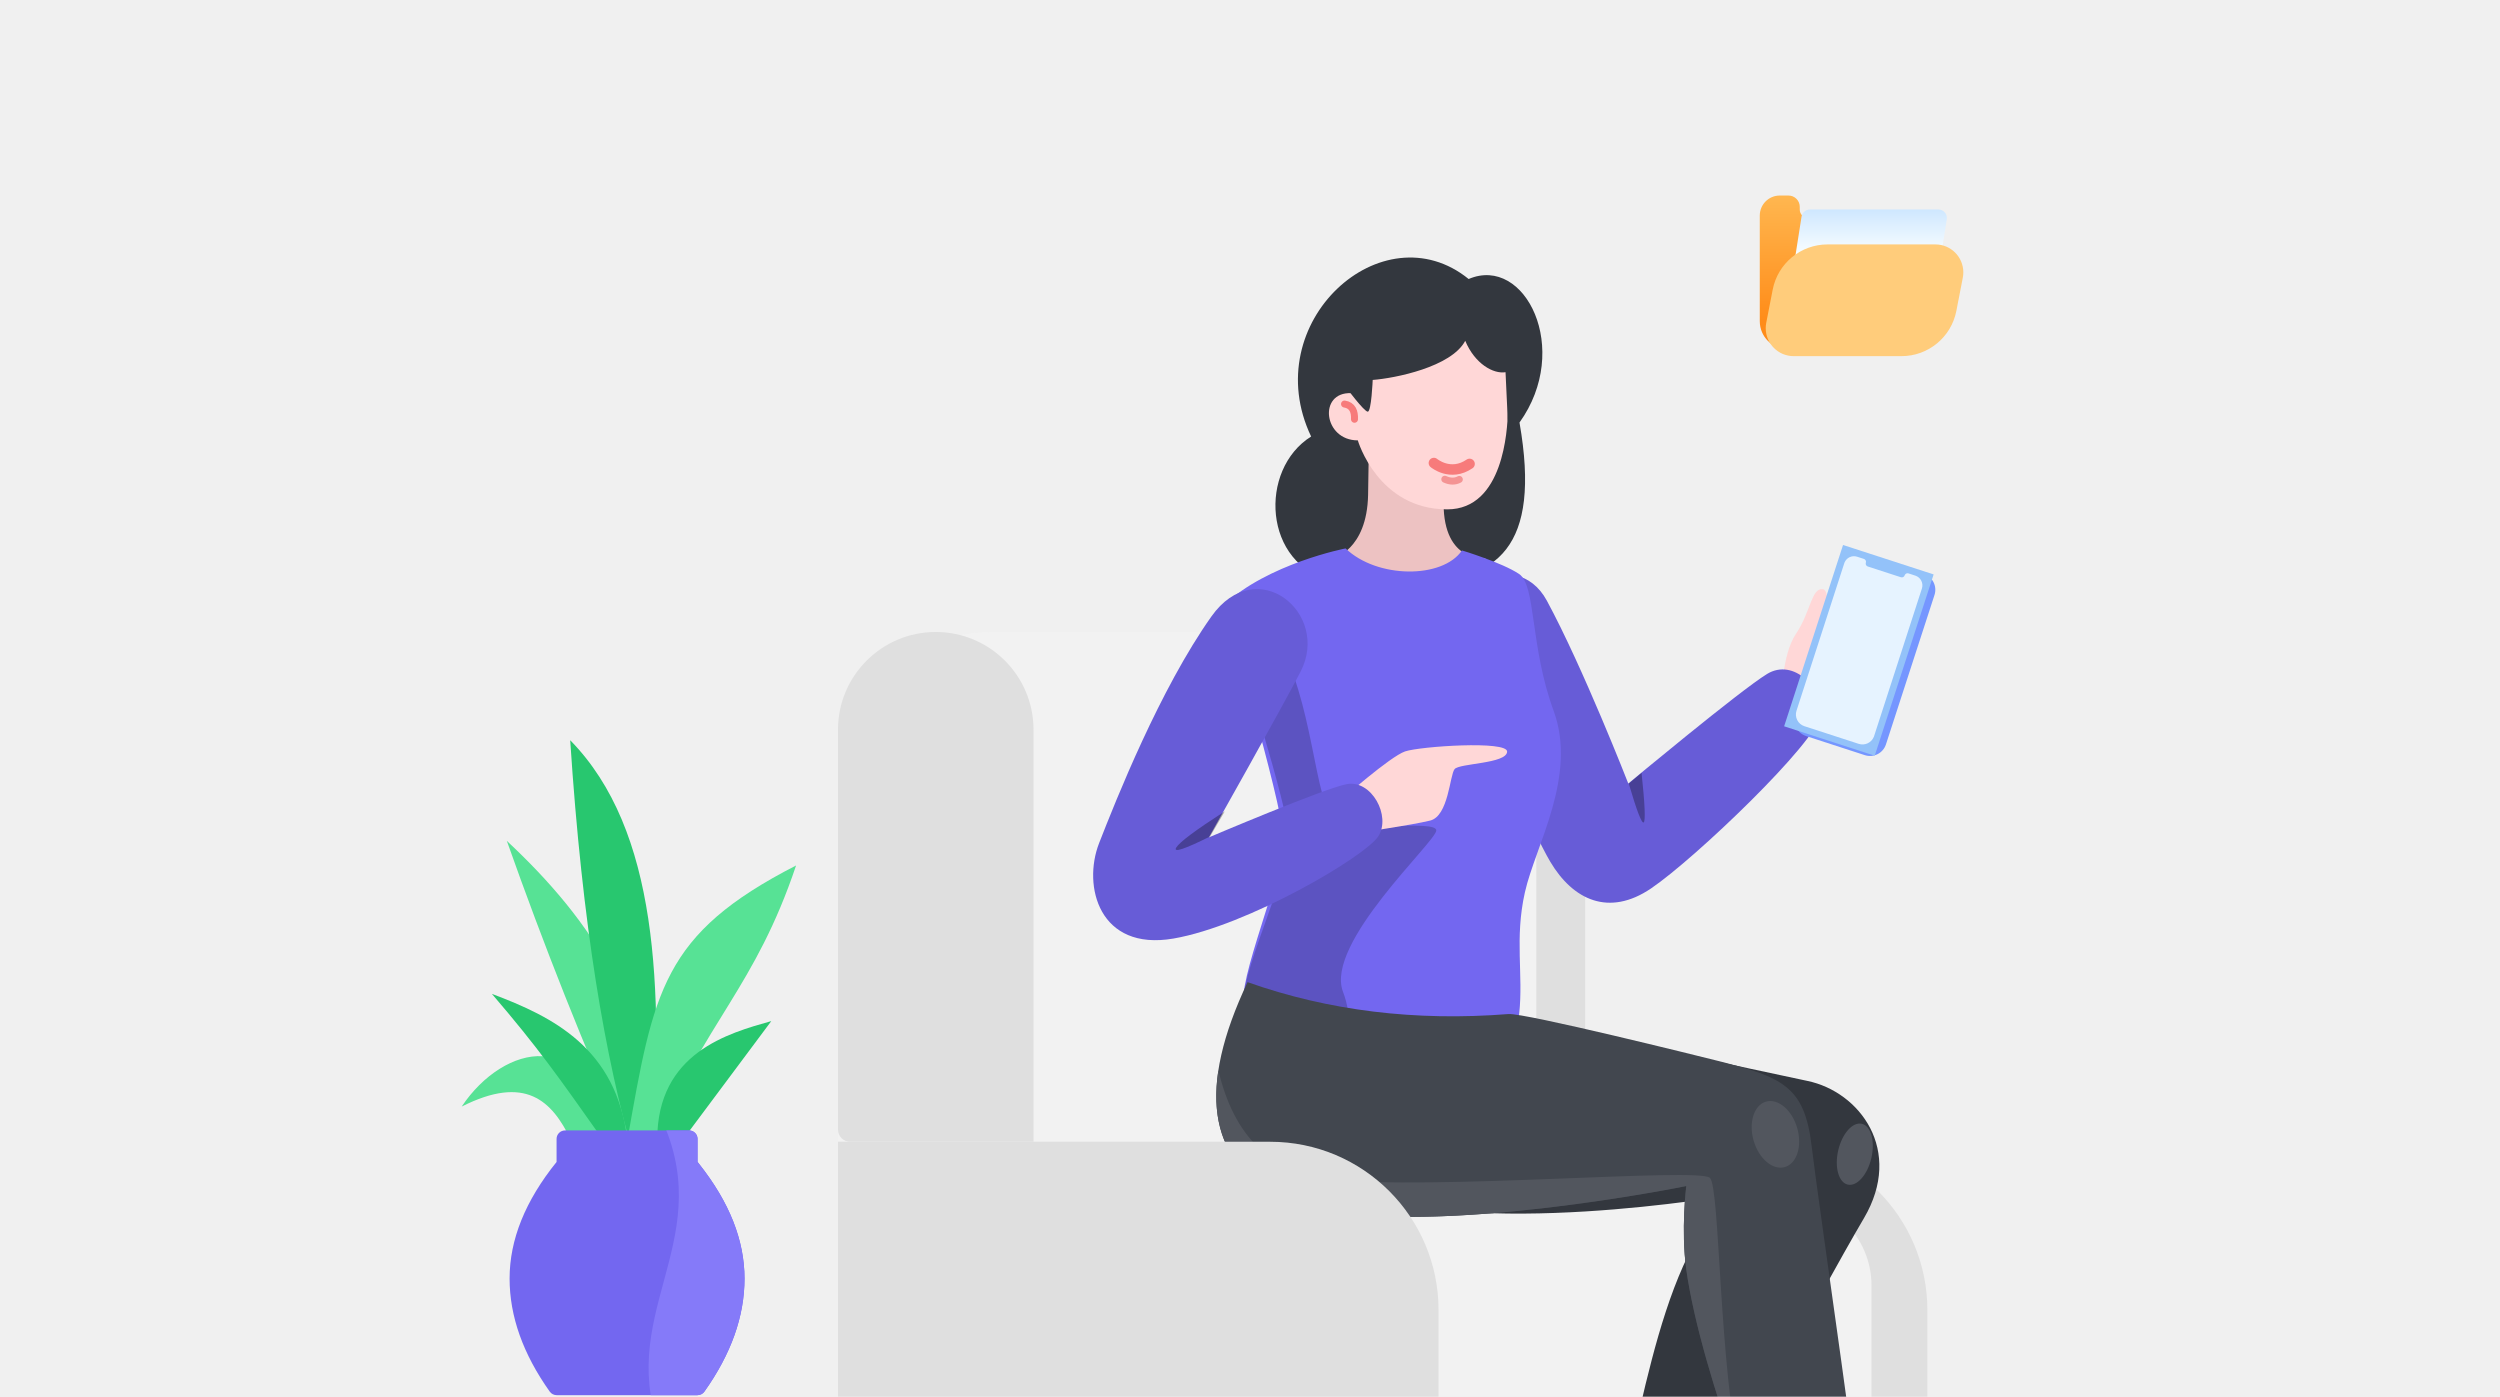
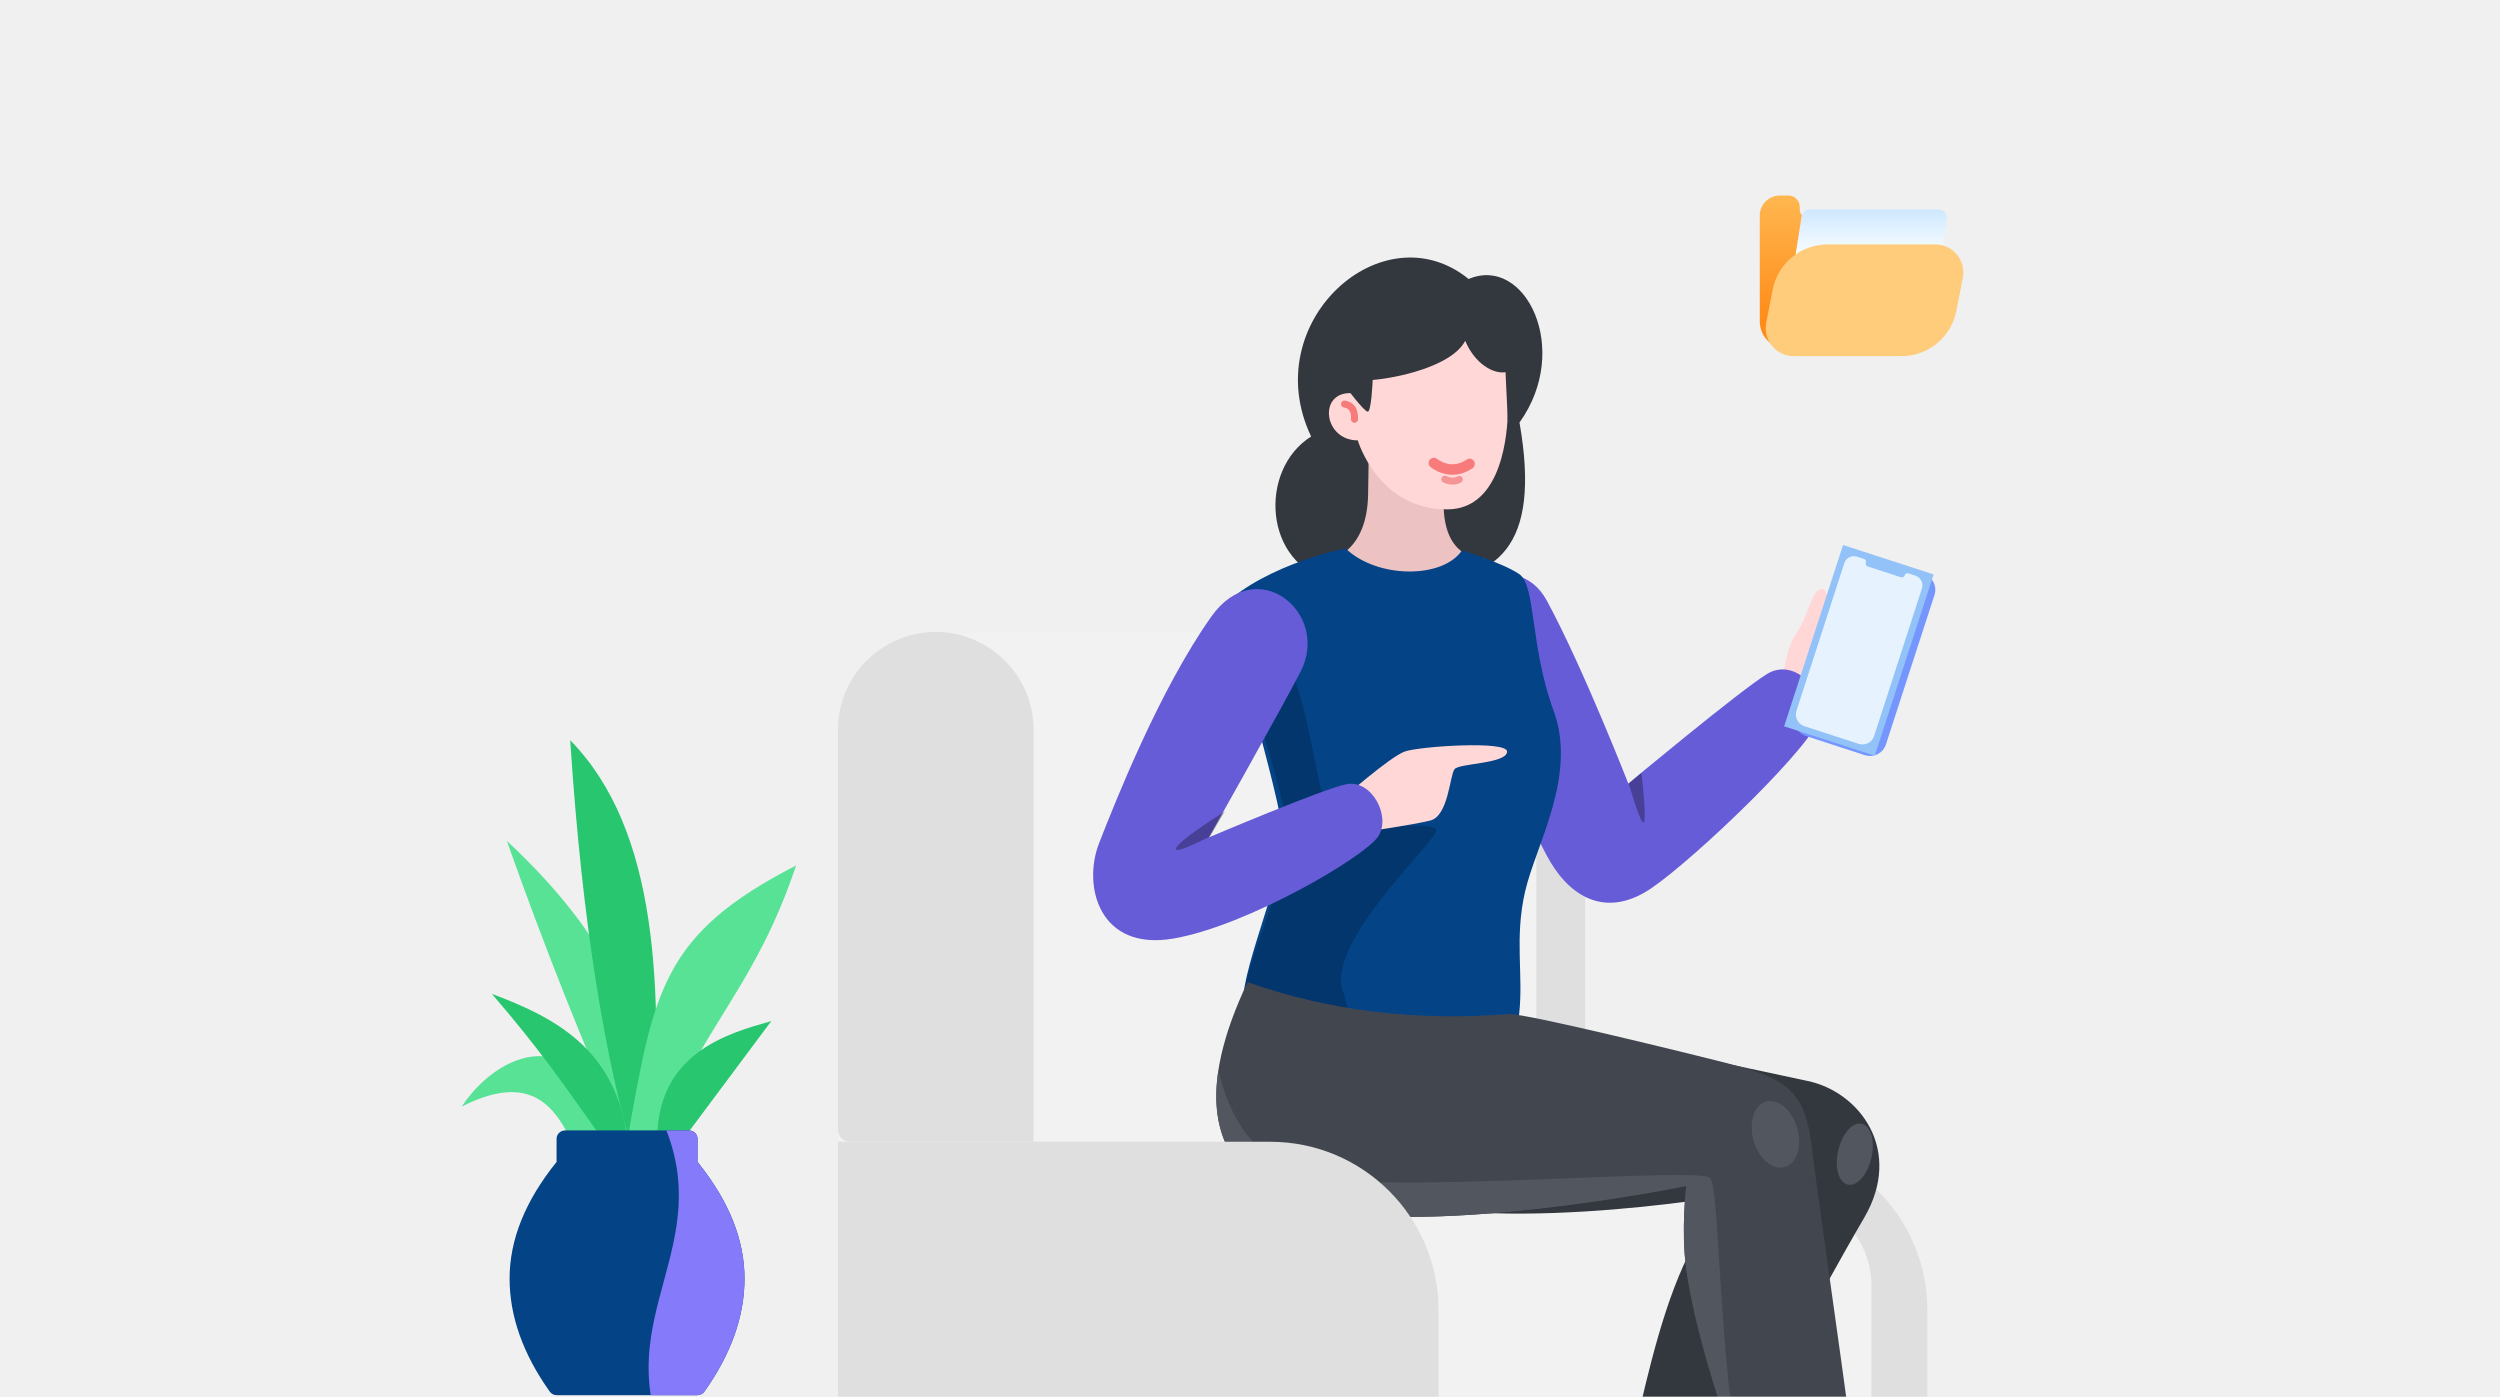
<svg xmlns="http://www.w3.org/2000/svg" xmlns:xlink="http://www.w3.org/1999/xlink" width="358px" height="200px" viewBox="0 0 358 200" version="1.1">
  <defs>
    <path d="M6,0 L352,0 C355.314,-6.08718376e-16 358,2.686 358,6 L358,200 L358,200 L0,200 L0,6 C-4.05812251e-16,2.686 2.686,6.08718376e-16 6,0 Z" id="path-1" />
    <linearGradient x1="50%" y1="81.177%" x2="50%" y2="-34.513%" id="linearGradient-3">
      <stop stop-color="#FF8C19" offset="0%" />
      <stop stop-color="#FFC967" offset="100%" />
    </linearGradient>
    <linearGradient x1="62.11%" y1="31.381%" x2="62.11%" y2="-27.478%" id="linearGradient-4">
      <stop stop-color="#F8FDFF" offset="0%" />
      <stop stop-color="#AAD4FF" offset="100%" />
    </linearGradient>
    <path d="M7.952,0.064 L25.69,0.064 C26.366,0.064 26.914,0.603 26.914,1.268 L26.914,4.578 C31.399,10.144 33.642,15.71 33.642,21.277 C33.642,26.672 31.727,32.066 27.896,37.461 C27.668,37.784 27.293,37.976 26.894,37.976 L6.749,37.976 C6.349,37.976 5.975,37.784 5.746,37.461 C1.915,32.066 0,26.672 0,21.277 C0,15.815 2.159,10.354 6.477,4.893 L6.728,4.578 L6.728,1.268 C6.728,0.603 7.276,0.064 7.952,0.064 Z" id="path-5" />
  </defs>
  <g id="📝-Pages-New" stroke="none" stroke-width="1" fill="none" fill-rule="evenodd">
    <g id="Knowledge-Base" transform="translate(-1052, -791)">
      <g id="Illustration" transform="translate(1052, 791)">
        <mask id="mask-2" fill="white">
          <use xlink:href="#path-1" />
        </mask>
        <g id="Mask" />
        <g mask="url(#mask-2)">
          <g transform="translate(178, 136.5) scale(-1, 1) translate(-178, -136.5) translate(66, 28)">
            <path d="M38.111,135.5 L100,135.5 L100,135.5 L100,201.5 C100,203.709 98.209,205.5 96,205.5 L18,205.5 C15.791,205.5 14,203.709 14,201.5 L14,159.611 C14,146.295 24.795,135.5 38.111,135.5 Z" id="Rectangle" fill="#DFDFDF" />
            <path d="M86.58,62.796 L100,62.5 L100,62.5 L100,142.5 L63,142.5 L63,86.901 C63,73.792 73.474,63.084 86.58,62.796 Z" id="Rectangle" fill="#DFDFDF" />
            <path d="M94.111,62.5 L148.16,62.5 C160.222,62.5 170,72.278 170,84.34 L170,141.753 C170,142.718 169.218,143.5 168.253,143.5 L70,143.5 L70,143.5 L70,86.611 C70,73.295 80.795,62.5 94.111,62.5 Z" id="Rectangle" fill="#F2F2F2" />
            <path d="M156,62.5 C163.732,62.5 170,68.768 170,76.5 L170,133.753 C170,134.718 169.218,135.5 168.253,135.5 L142,135.5 L142,135.5 L142,76.5 C142,68.768 148.268,62.5 156,62.5 Z" id="Rectangle" fill="#DFDFDF" />
            <path d="M34.6,143.5 L96,143.5 L96,143.5 L96,196.5 L22,196.5 L22,156.1 C22,149.141 27.641,143.5 34.6,143.5 Z" id="Rectangle" fill="#F2F2F2" />
            <g id="Wom1.4" stroke-width="1" fill="none" transform="translate(67, 112.5) scale(-1, 1) translate(-67, -112.5) translate(0, 8.5)">
              <g id="Head" transform="translate(26.64127, 0.378756)">
                <path d="M8.147,46.319 C-1.785,44.004 -2.439,30.361 5.112,25.629 C-2.676,9.292 15.333,-6.928 27.669,3.075 C35.756,-0.389 42.476,13.129 34.951,23.628 C38.106,41.654 31.685,46.314 20.109,46.512 L8.147,46.319 Z" id="Path" fill="#33373E" />
                <path d="M8.271,43.06 C8.271,43.06 13.102,41.925 13.27,34.003 C13.437,26.08 13.32,23.376 13.32,23.376 L23.962,23.184 C23.962,23.184 24.078,32.013 24.08,35.207 C24.084,43.785 30.057,43.06 30.057,43.06 C30.057,43.06 28.815,50.016 19.172,50.558 C11.642,50.983 8.271,43.06 8.271,43.06 Z" id="Path" fill="#EDC2C2" />
                <path d="M10.839,19.42 C6.091,19.236 6.866,26.191 11.797,26.182 C11.797,26.182 14.662,36.062 24.607,36.062 C32.684,36.062 33.209,24.546 33.282,22.249 C33.361,19.8 33.371,11.753 33.371,11.753 L10.654,11.742 L10.839,19.42 Z" id="Path" fill="#FFD7D7" />
                <path d="M22.866,28.633 C22.866,28.633 24.498,31.274 27.688,30.334" id="Path" stroke="#F77B7B" stroke-width="1.5" stroke-linecap="round" transform="translate(25.27694, 29.58442) rotate(-18) translate(-25.27694, -29.58442) " />
                <path d="M24.249,31.785 C24.998,32.099 25.708,32.099 26.329,31.738" id="Path" stroke="#F49494" stroke-linecap="round" transform="translate(25.28918, 31.87678) rotate(2) translate(-25.28918, -31.87678) " />
                <path d="M11.057,23.277 C11.356,22.201 11.224,21.261 10.156,20.832" id="Path-8" stroke="#F77B7B" stroke-linecap="round" transform="translate(10.6761, 22.05471) rotate(-13) translate(-10.6761, -22.05471) " />
                <path d="M10.088,18.56 C10.088,18.56 12.69,22.055 13.217,22.073 C13.744,22.092 13.929,17.529 13.929,17.529 C17.121,17.285 25.199,15.675 27.18,11.924 C28.564,15.234 31.212,16.703 32.951,16.421 L33.281,23.452 L34.093,9.317 L9.451,9.317 L10.088,18.56 Z" id="Path" fill="#33373E" />
              </g>
              <g id="LLeg" transform="translate(30.04037, 107.25)" fill="#33373E">
                <path d="M16.635,0.026 C24.043,0.357 65.276,9.483 72.767,11.034 C80.258,12.584 86.591,20.974 80.879,30.689 C74.463,41.595 57.909,72.567 53.889,79.549 C51.9,83.005 41.864,81.067 44.221,75.267 C48.616,64.455 50.657,37.292 61.861,27.388 C61.861,27.388 24.181,33.951 7.905,26.434 C-3.924,20.969 -1.248,-0.775 16.635,0.026 Z" id="Path" />
              </g>
              <g id="LArm" transform="translate(52.38391, 45.76)">
                <path d="M46.782,17.675 C46.782,17.675 46.699,11.643 48.807,8.49 C50.916,5.338 50.999,1.989 52.595,2.099 C54.191,2.208 52.611,9.992 52.611,9.992 C52.611,9.992 54.636,9.218 56.09,8.239 C57.545,7.26 61.955,2.432 62.986,3.288 C64.734,4.745 61.919,12.967 60.386,14.61 C58.848,16.255 50.445,21.661 50.445,21.661 L46.782,17.675 Z" id="Path" fill="#FFD7D7" />
                <path d="M1.256,14.061 C4.702,22.06 11.012,36.754 13.613,41.138 C16.873,46.628 22.014,49.047 28.033,44.973 C34.357,40.693 51.771,23.999 52.282,20.217 C52.788,16.435 48.526,11.898 44.669,14.247 C40.812,16.596 24.787,29.942 24.787,29.942 C24.787,29.942 18.32,13.351 13.117,3.74 C8.611,-4.575 -3.99,1.9 1.256,14.061 Z" id="Path" fill="#675CD7" />
                <path d="M24.854,29.951 C26.012,33.882 26.726,35.733 26.997,35.506 C27.268,35.278 27.164,32.913 26.687,28.41 L24.854,29.951 Z" id="Path" fill-opacity="0.303" fill="#000000" />
              </g>
              <g id="PhoneMini4" transform="translate(110.3976, 56.90821) scale(-1, 1) rotate(-18) translate(-110.3976, -56.90821) translate(102.3976, 42.40821)">
                <g id="Group-3" transform="translate(0, 0)">
                  <path d="M2.834,1.009 L11.674,1.009 C12.999,1.009 14.074,2.083 14.074,3.409 L14.074,25.909 C14.074,27.234 12.999,28.309 11.674,28.309 L2.834,28.309 C1.509,28.309 0.434,27.234 0.434,25.909 L0.434,3.409 C0.434,2.083 1.509,1.009 2.834,1.009 Z" id="Rectangle" fill="#7596FF" fill-rule="nonzero" />
                  <rect id="Rectangle" fill="#93C2F9" x="1.461" y="0.65" width="13.64" height="27.3" />
                  <path d="M3.899,1.625 L4.934,1.625 C5.145,1.625 5.32,1.777 5.356,1.977 L5.363,2.055 C5.363,2.292 5.555,2.484 5.793,2.484 L10.781,2.484 C10.991,2.484 11.167,2.332 11.203,2.132 L11.21,2.055 C11.21,1.817 11.402,1.625 11.639,1.625 L12.669,1.625 C13.433,1.625 14.06,2.214 14.121,2.964 L14.126,3.085 L14.126,3.085 L14.106,25.285 C14.104,26.254 13.319,27.038 12.351,27.04 L4.167,27.04 C3.241,27.041 2.482,26.323 2.418,25.412 L2.413,25.287 C2.413,25.286 2.413,25.285 2.415,25.285 L2.434,3.09 C2.435,2.281 3.091,1.625 3.899,1.625 Z" id="Rectangle" fill="#E6F3FF" fill-rule="nonzero" />
                </g>
              </g>
              <g id="Body" transform="translate(19.19922, 42.03301)">
-                 <path d="M0,8.15 C0,8.15 8.305,35.978 8.551,41.246 C8.797,46.514 1.758,61.997 2.957,65.911 C5.72,74.954 40.995,78.848 42.343,66.682 C42.971,61.009 41.663,55.917 43.17,49.231 C44.672,42.546 50.709,32.612 47.285,23.271 C43.861,13.931 44.778,5.29 42.329,3.657 C39.88,2.024 34.156,0.289 34.156,0.289 C31.372,4.389 21.973,4.329 17.489,-4.61852778e-14 C17.489,-4.61852778e-14 6.348,2.163 0,8.15 Z" id="Path" fill="#7367F0" />
+                 <path d="M0,8.15 C0,8.15 8.305,35.978 8.551,41.246 C8.797,46.514 1.758,61.997 2.957,65.911 C5.72,74.954 40.995,78.848 42.343,66.682 C42.971,61.009 41.663,55.917 43.17,49.231 C44.672,42.546 50.709,32.612 47.285,23.271 C43.861,13.931 44.778,5.29 42.329,3.657 C39.88,2.024 34.156,0.289 34.156,0.289 C31.372,4.389 21.973,4.329 17.489,-4.61852778e-14 C17.489,-4.61852778e-14 6.348,2.163 0,8.15 Z" id="Path" fill="#044386" />
                <path d="M7.442,12.657 C12.978,21.448 12.961,36.755 15.934,38.76 C18.907,40.764 30.479,38.797 30.479,40.385 C30.479,41.972 14.488,56.522 17.113,63.477 C18.487,67.119 18.115,70.377 15.994,73.251 L15.302,73.1 C9.002,71.675 3.936,69.117 2.957,65.911 C1.758,61.997 9.609,46.514 9.363,41.246 C9.154,36.774 2.553,16.046 0.563,9.882 C2.183,7.021 4.476,7.946 7.442,12.657 Z" id="Path" fill-opacity="0.199" fill="#000000" />
              </g>
              <g id="RArm" transform="translate(0, 47.85625)">
                <path d="M36.081,30.158 C36.081,30.158 43.076,23.962 45.217,23.243 C47.359,22.524 59.9,21.661 59.821,23.285 C59.731,25.026 52.995,24.926 52.297,25.782 C51.599,26.638 51.44,32.491 48.802,33.148 C46.169,33.805 38.275,34.938 38.275,34.938 L36.081,30.158 Z" id="Path" fill="#FFD7D7" />
                <path d="M17.471,3.926 C10.102,14.334 3.81,30.189 1.395,36.371 C-1.021,42.552 1.416,51.876 12.036,50.045 C22.637,48.22 39.504,38.3 41.37,35.406 C43.237,32.513 40.401,27.247 36.831,27.937 C33.523,28.574 17.116,35.556 17.116,35.556 C17.116,35.556 27.672,16.832 30.249,11.813 C34.554,3.431 23.963,-5.246 17.471,3.926 Z" id="Path" fill="#675CD7" />
                <path d="M17.283,35.428 C13.598,37.26 11.98,37.792 12.429,37.024 C12.879,36.255 15.2,34.521 19.393,31.821 L17.283,35.428 Z" id="Path" fill-opacity="0.303" fill="#000000" />
              </g>
              <g id="RLeg" transform="translate(17.86184, 104)">
                <path d="M4.789,0.143 C-2.392,15.318 -0.936,25.511 9.154,30.722 C23.792,38.281 67.612,29.341 67.612,29.341 C67.612,29.341 66.829,35.65 67.612,41.277 C69.657,55.972 79.383,80.456 81.441,83.533 C84.286,87.787 92.955,84.579 93.118,81.036 C93.282,77.494 86.583,32.251 85.565,23.623 C84.552,14.995 81.352,13.742 72.008,11.383 C69.862,10.842 44.476,4.528 42.151,4.712 C28.829,5.766 16.375,4.243 4.789,0.143 Z" id="Path" fill="#42474F" />
                <path d="M16.595,28.373 C31.087,29.998 69.453,26.648 70.994,28.17 C72.465,29.624 72.22,54.905 75.52,69.538 L75.018,68.156 C71.914,59.53 68.692,49.038 67.612,41.277 C66.829,35.65 67.612,29.341 67.612,29.341 L65.845,29.683 C57.515,31.249 22.035,37.374 9.154,30.722 C2.175,27.118 -0.673,21.13 0.61,12.759 C2.819,22.221 8.148,27.426 16.595,28.373 Z" id="Path" fill="#52565E" />
                <ellipse id="Oval" fill="#52565E" transform="translate(91.74491, 24.78125) rotate(13) translate(-91.74491, -24.78125) " cx="91.745" cy="24.781" rx="2.436" ry="4.469" />
                <ellipse id="Oval" fill="#52565E" transform="translate(80.37828, 21.9375) rotate(-16) translate(-80.37828, -21.9375) " cx="80.378" cy="21.938" rx="3.248" ry="4.875" />
              </g>
            </g>
            <path d="M108.111,135.5 L170,135.5 L170,135.5 L170,203.753 C170,204.718 169.218,205.5 168.253,205.5 L84,205.5 L84,205.5 L84,159.611 C84,146.295 94.795,135.5 108.111,135.5 Z" id="Rectangle" fill="#DFDFDF" />
            <g id="Group-37" stroke-width="1" fill="none" transform="translate(23, 11.5) scale(-1, 1) translate(-23, -11.5) translate(8, 0)">
              <path d="M2.862,0 L4.11,0 C5.002,5.82428401e-17 5.725,0.723 5.725,1.615 L5.725,2.01 C5.725,2.683 6.271,3.229 6.944,3.229 L22,3.229 C24.209,3.229 26,5.02 26,7.229 L26,18 C26,20.209 24.209,22 22,22 L4,22 C1.791,22 2.705415e-16,20.209 0,18 L0,2.862 C-1.93595067e-16,1.282 1.282,2.90392601e-16 2.862,0 Z" id="Rectangle" fill="url(#linearGradient-3)" />
              <path d="M7.184,2 L25.574,2 C26.248,2 26.794,2.546 26.794,3.219 C26.794,3.283 26.789,3.346 26.779,3.408 L24.021,20.97 C23.928,21.563 23.417,22 22.816,22 L4.426,22 C3.752,22 3.206,21.454 3.206,20.781 C3.206,20.717 3.211,20.654 3.221,20.592 L5.979,3.03 C6.072,2.437 6.583,2 7.184,2 Z" id="Rectangle" fill="url(#linearGradient-4)" />
              <path d="M29.075,11.763 L28.149,16.526 C27.419,20.285 24.126,23 20.296,23 L4.852,23 C2.643,23 0.852,21.209 0.852,19 C0.852,18.744 0.876,18.489 0.925,18.237 L1.851,13.474 C2.581,9.715 5.874,7 9.704,7 L25.148,7 C27.357,7 29.148,8.791 29.148,11 C29.148,11.256 29.124,11.511 29.075,11.763 Z" id="Rectangle" fill="#FFCC7B" />
            </g>
            <g id="Group-79" stroke-width="1" fill="none" transform="translate(176, 78)">
              <g id="Group-86">
                <path d="M23.979,58.234 C30.346,43.991 36.13,29.363 41.424,14.412 C29.228,25.78 19.744,39.63 21.095,58.234 L23.979,58.234 Z" id="Path-113" fill="#57E295" />
                <path d="M20.586,59.721 C19.079,35.435 19.718,12.88 32.347,0 C30.605,26.665 27.346,45.45 23.219,59.721 L20.586,59.721 Z" id="Rectangle" fill="#28C76F" />
                <path d="M20.007,57.192 C12.951,40.221 5.861,35.356 2.45563569e-14,17.935 C19.181,27.771 20.383,35.893 24.148,57.192 L20.007,57.192 Z" id="Path-112" fill="#57E295" />
                <path d="M16.209,57.192 L3.551,40.221 C9.665,41.944 19.883,44.735 19.883,57.192 L16.209,57.192 Z" id="Path-114" fill="#28C76F" />
                <path d="M28.048,57.192 L32.271,57.192 C34.954,51.651 38.735,47.837 47.884,52.461 C41.887,43.427 29.583,40.694 28.048,57.192 Z" id="Path-116" fill="#57E295" />
                <path d="M24.164,57.192 L27.675,57.192 C34.12,48.078 36.891,44.106 43.56,36.323 C34.774,39.62 25.756,44.106 24.164,57.192 Z" id="Path-117" fill="#28C76F" />
              </g>
              <g id="Group-85" transform="translate(7.384615, 55.8125)">
                <mask id="mask-6" fill="white">
                  <use xlink:href="#path-5" />
                </mask>
-                 <use id="Rectangle" fill="#7367F0" xlink:href="#path-5" />
+                 <use id="Rectangle" fill="#044386" xlink:href="#path-5" />
                <path d="M-4.282,-0.978 L11.622,-0.978 C4.008,16.458 19.027,26.784 11.622,44.155 L-4.282,44.155 L-4.282,-0.978 Z" id="Rectangle" fill="#857AF9" mask="url(#mask-6)" />
              </g>
            </g>
          </g>
        </g>
      </g>
    </g>
  </g>
</svg>
